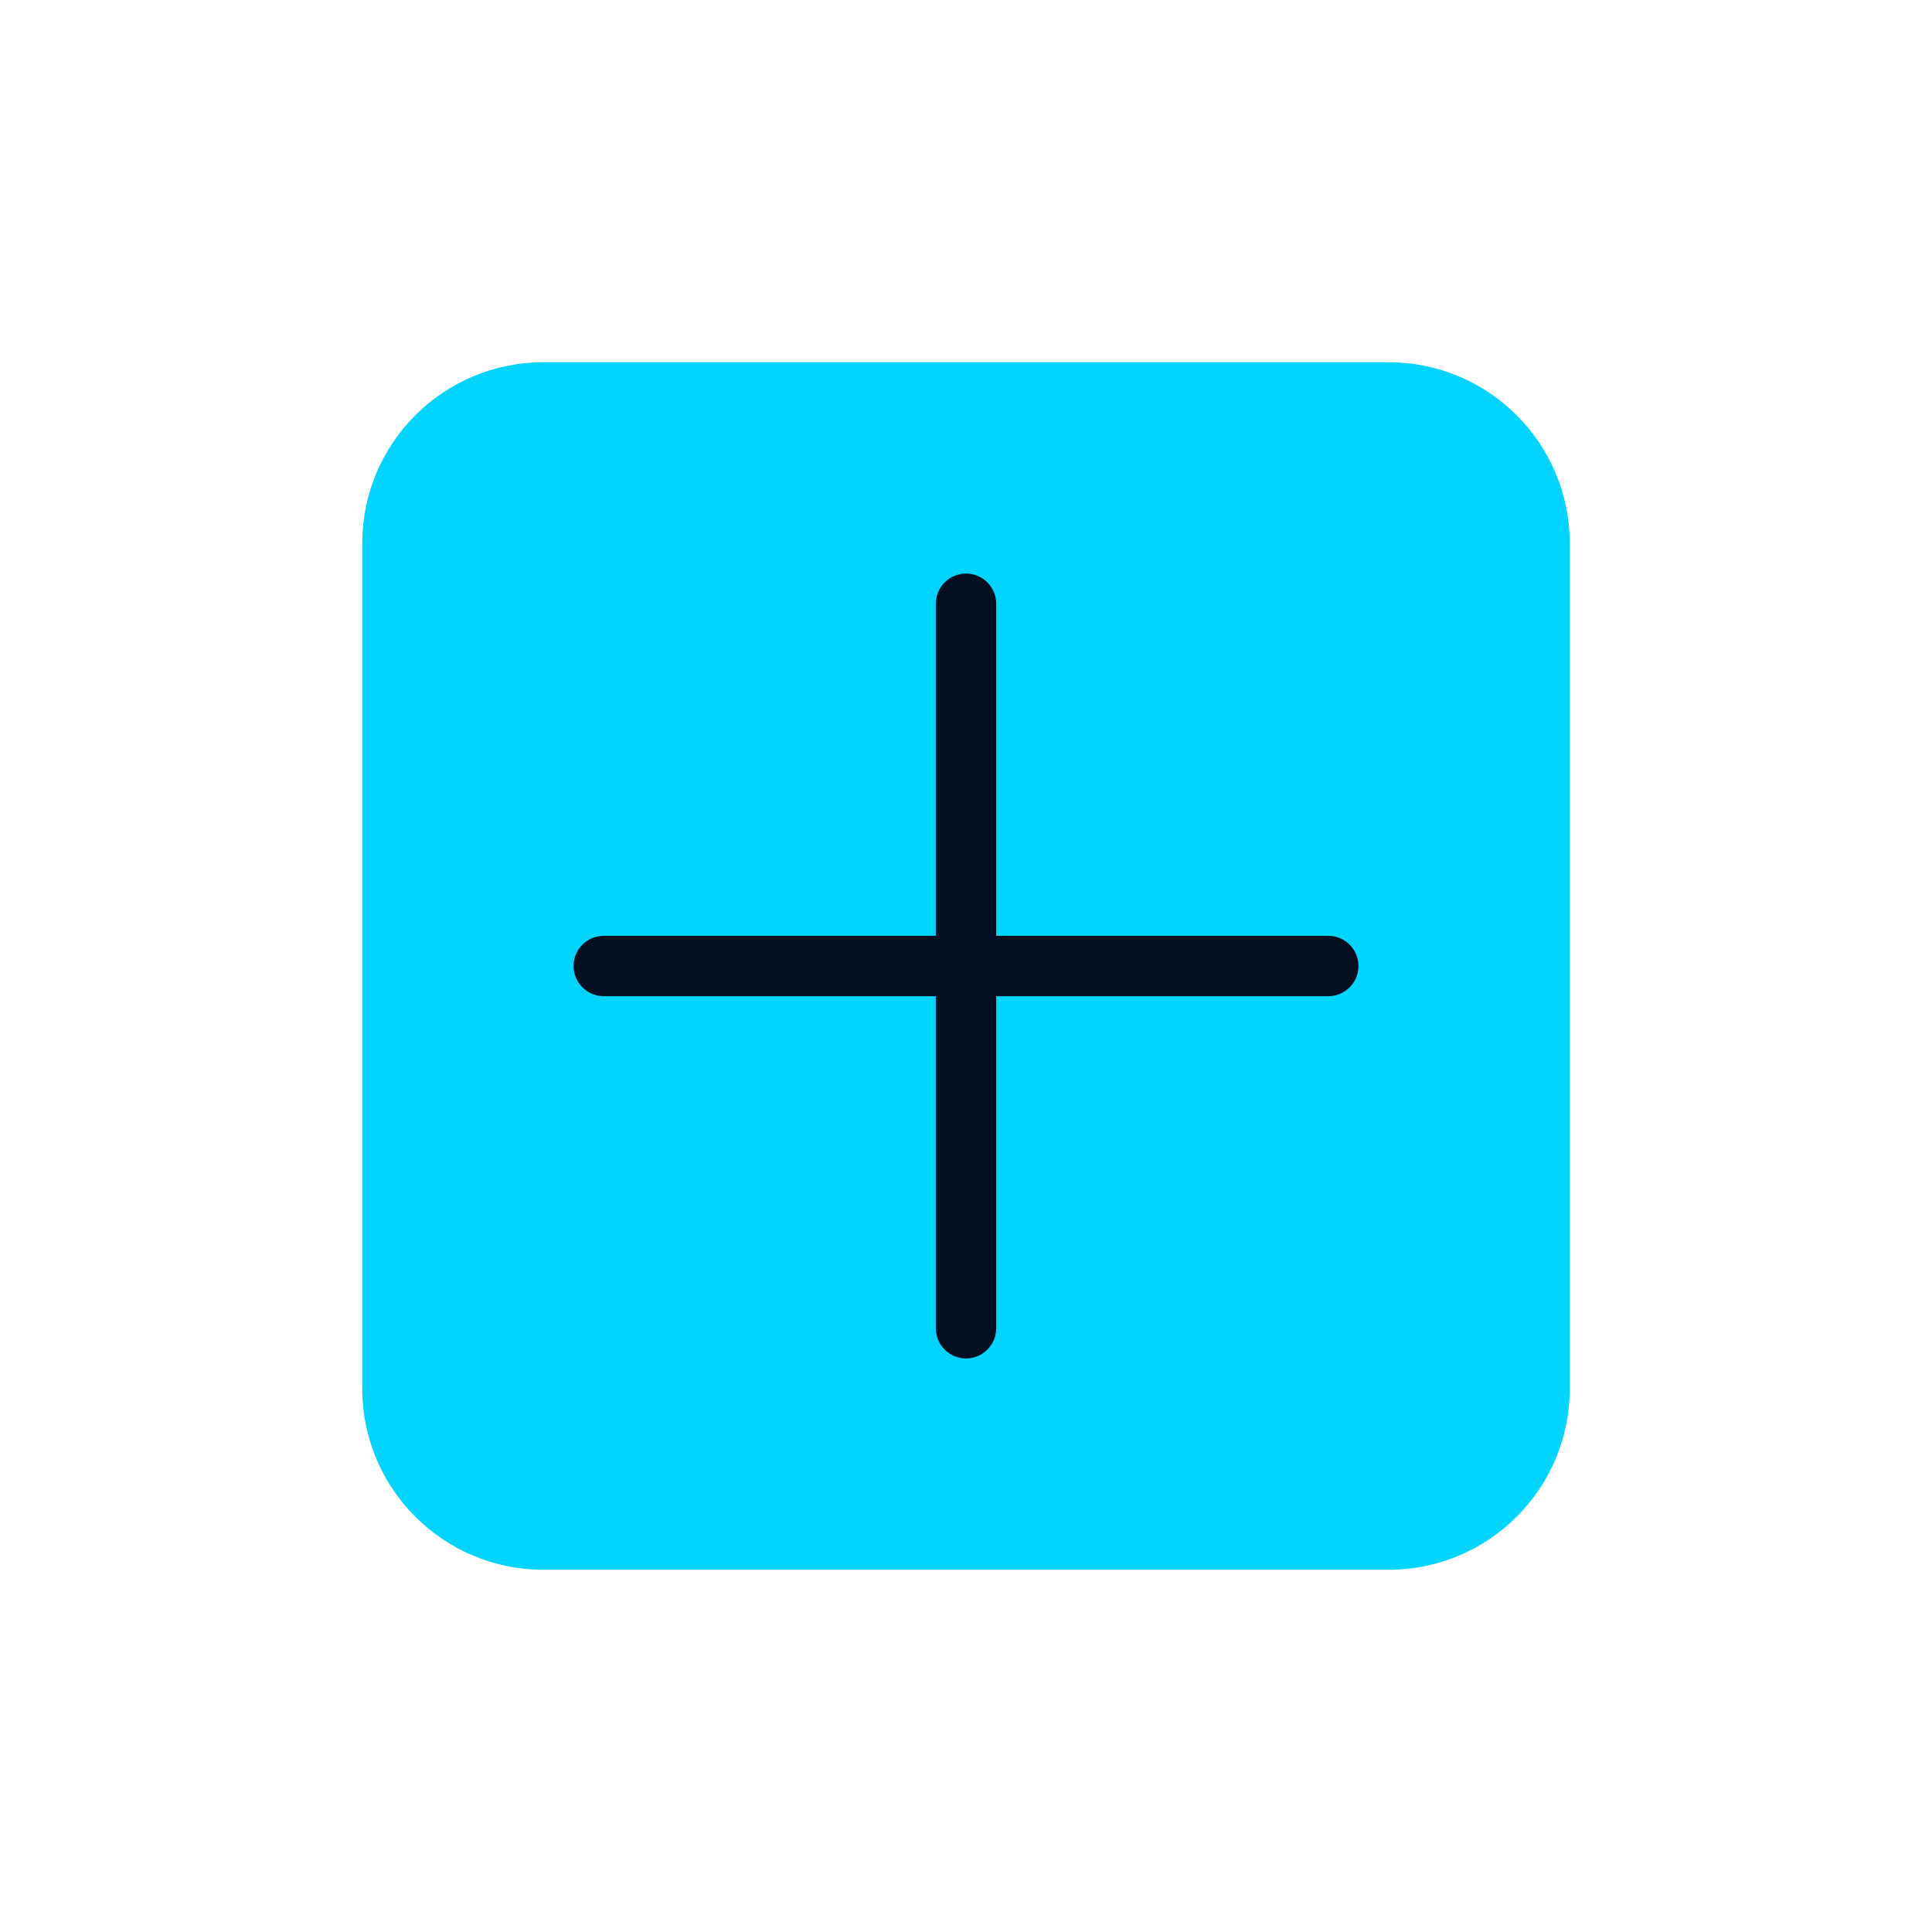
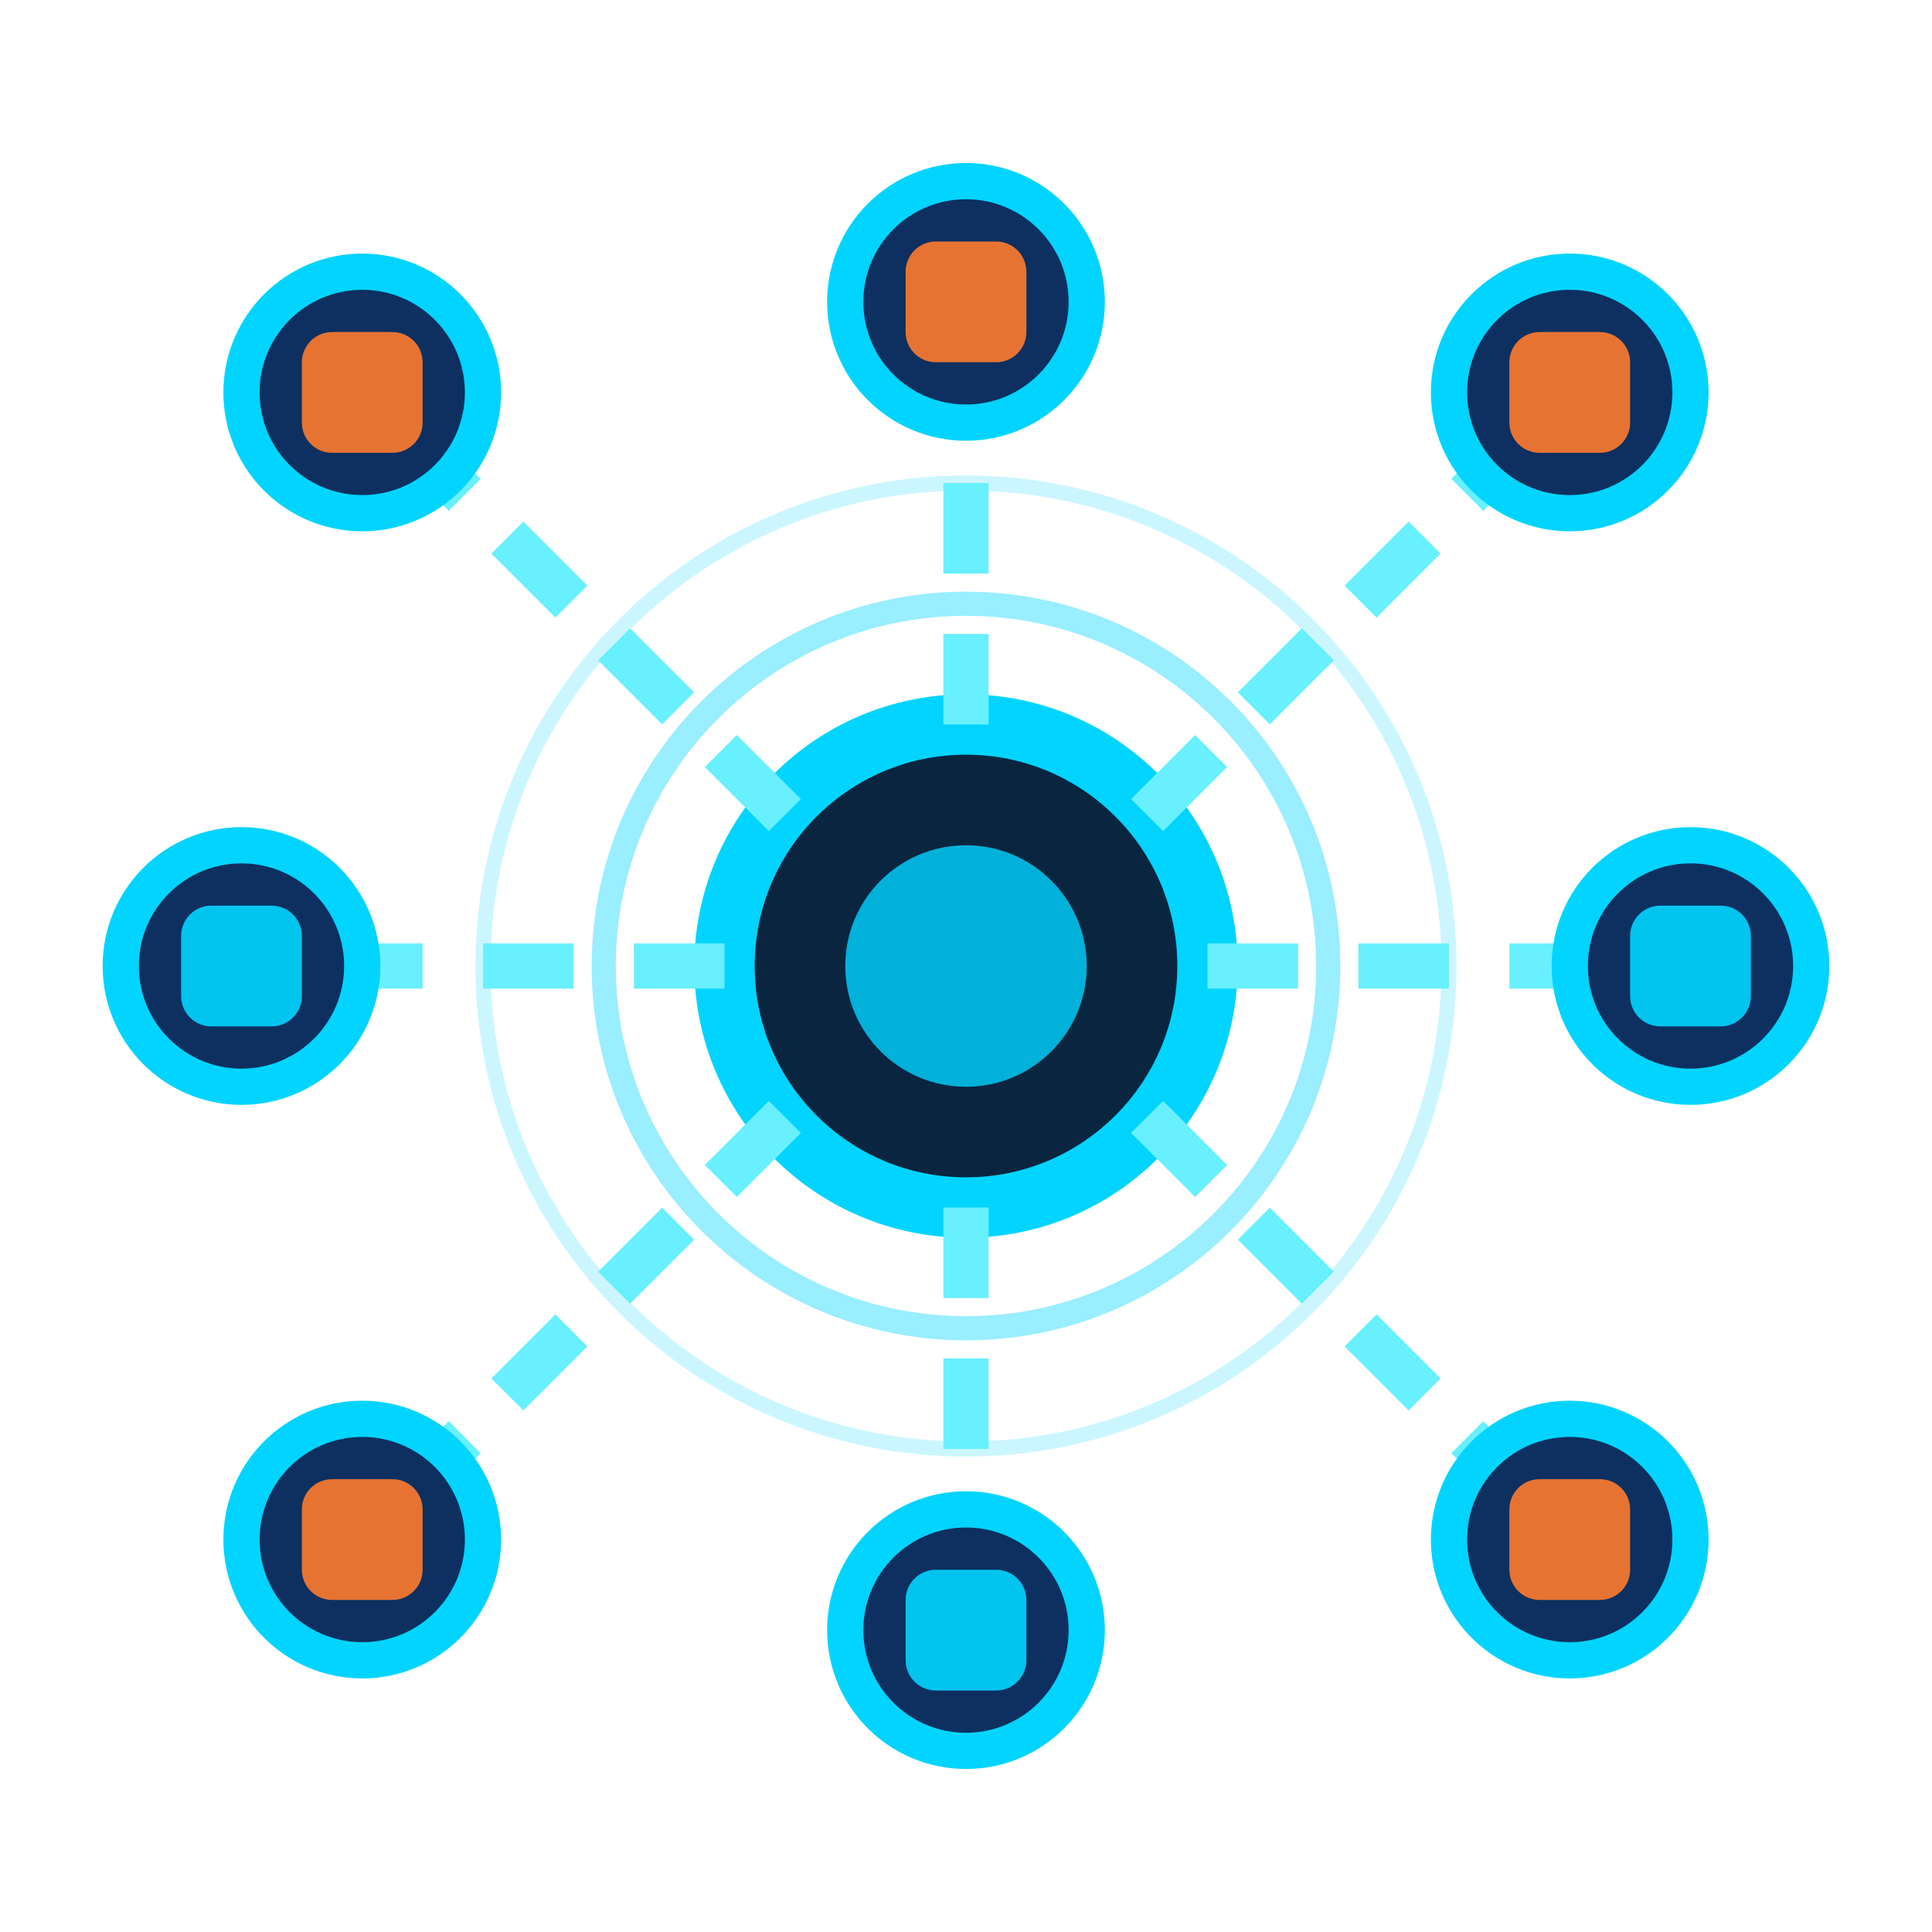
<svg xmlns="http://www.w3.org/2000/svg" viewBox="0 0 64 64">
-   <rect x="12" y="12" width="40" height="40" rx="6" ry="6" fill="#00d4ff" />
-   <path d="M32 20v24M20 32h24" stroke="#041022" stroke-width="2" stroke-linecap="round" />
+   <circle cx="32" cy="32" r="8" fill="#0a2540" stroke="#00d4ff" stroke-width="2" />
+   <circle cx="32" cy="32" r="4" fill="#00d4ff" opacity="0.8" />
+   <circle cx="32" cy="32" r="12" fill="none" stroke="#00d4ff" stroke-width="0.8" opacity="0.4" />
+   <circle cx="32" cy="32" r="16" fill="none" stroke="#00d4ff" stroke-width="0.5" opacity="0.2" />
+   <line x1="32" y1="24" x2="32" y2="12" stroke="#68f0ff" stroke-width="1.5" stroke-dasharray="3 2" />
+   <line x1="38" y1="27" x2="50" y2="15" stroke="#68f0ff" stroke-width="1.5" stroke-dasharray="3 2" />
+   <line x1="40" y1="32" x2="54" y2="32" stroke="#68f0ff" stroke-width="1.5" stroke-dasharray="3 2" />
+   <line x1="38" y1="37" x2="50" y2="49" stroke="#68f0ff" stroke-width="1.5" stroke-dasharray="3 2" />
+   <line x1="32" y1="40" x2="32" y2="52" stroke="#68f0ff" stroke-width="1.5" stroke-dasharray="3 2" />
+   <line x1="26" y1="37" x2="14" y2="49" stroke="#68f0ff" stroke-width="1.5" stroke-dasharray="3 2" />
+   <line x1="24" y1="32" x2="10" y2="32" stroke="#68f0ff" stroke-width="1.5" stroke-dasharray="3 2" />
+   <line x1="26" y1="27" x2="14" y2="15" stroke="#68f0ff" stroke-width="1.5" stroke-dasharray="3 2" />
+   <circle cx="32" cy="10" r="4" fill="#0d3060" stroke="#00d4ff" stroke-width="1.2" />
+   <rect x="30" y="8" width="4" height="4" rx="1" fill="#ff7a2d" opacity="0.9" />
+   <circle cx="52" cy="13" r="4" fill="#0d3060" stroke="#00d4ff" stroke-width="1.2" />
+   <rect x="50" y="11" width="4" height="4" rx="1" fill="#ff7a2d" opacity="0.9" />
+   <circle cx="56" cy="32" r="4" fill="#0d3060" stroke="#00d4ff" stroke-width="1.2" />
+   <rect x="54" y="30" width="4" height="4" rx="1" fill="#00d4ff" opacity="0.9" />
+   <circle cx="52" cy="51" r="4" fill="#0d3060" stroke="#00d4ff" stroke-width="1.2" />
+   <rect x="50" y="49" width="4" height="4" rx="1" fill="#ff7a2d" opacity="0.9" />
+   <circle cx="32" cy="54" r="4" fill="#0d3060" stroke="#00d4ff" stroke-width="1.2" />
+   <rect x="30" y="52" width="4" height="4" rx="1" fill="#00d4ff" opacity="0.9" />
+   <circle cx="12" cy="51" r="4" fill="#0d3060" stroke="#00d4ff" stroke-width="1.2" />
+   <rect x="10" y="49" width="4" height="4" rx="1" fill="#ff7a2d" opacity="0.9" />
+   <circle cx="8" cy="32" r="4" fill="#0d3060" stroke="#00d4ff" stroke-width="1.2" />
+   <rect x="6" y="30" width="4" height="4" rx="1" fill="#00d4ff" opacity="0.9" />
+   <circle cx="12" cy="13" r="4" fill="#0d3060" stroke="#00d4ff" stroke-width="1.2" />
+   <rect x="10" y="11" width="4" height="4" rx="1" fill="#ff7a2d" opacity="0.9" />
</svg>
